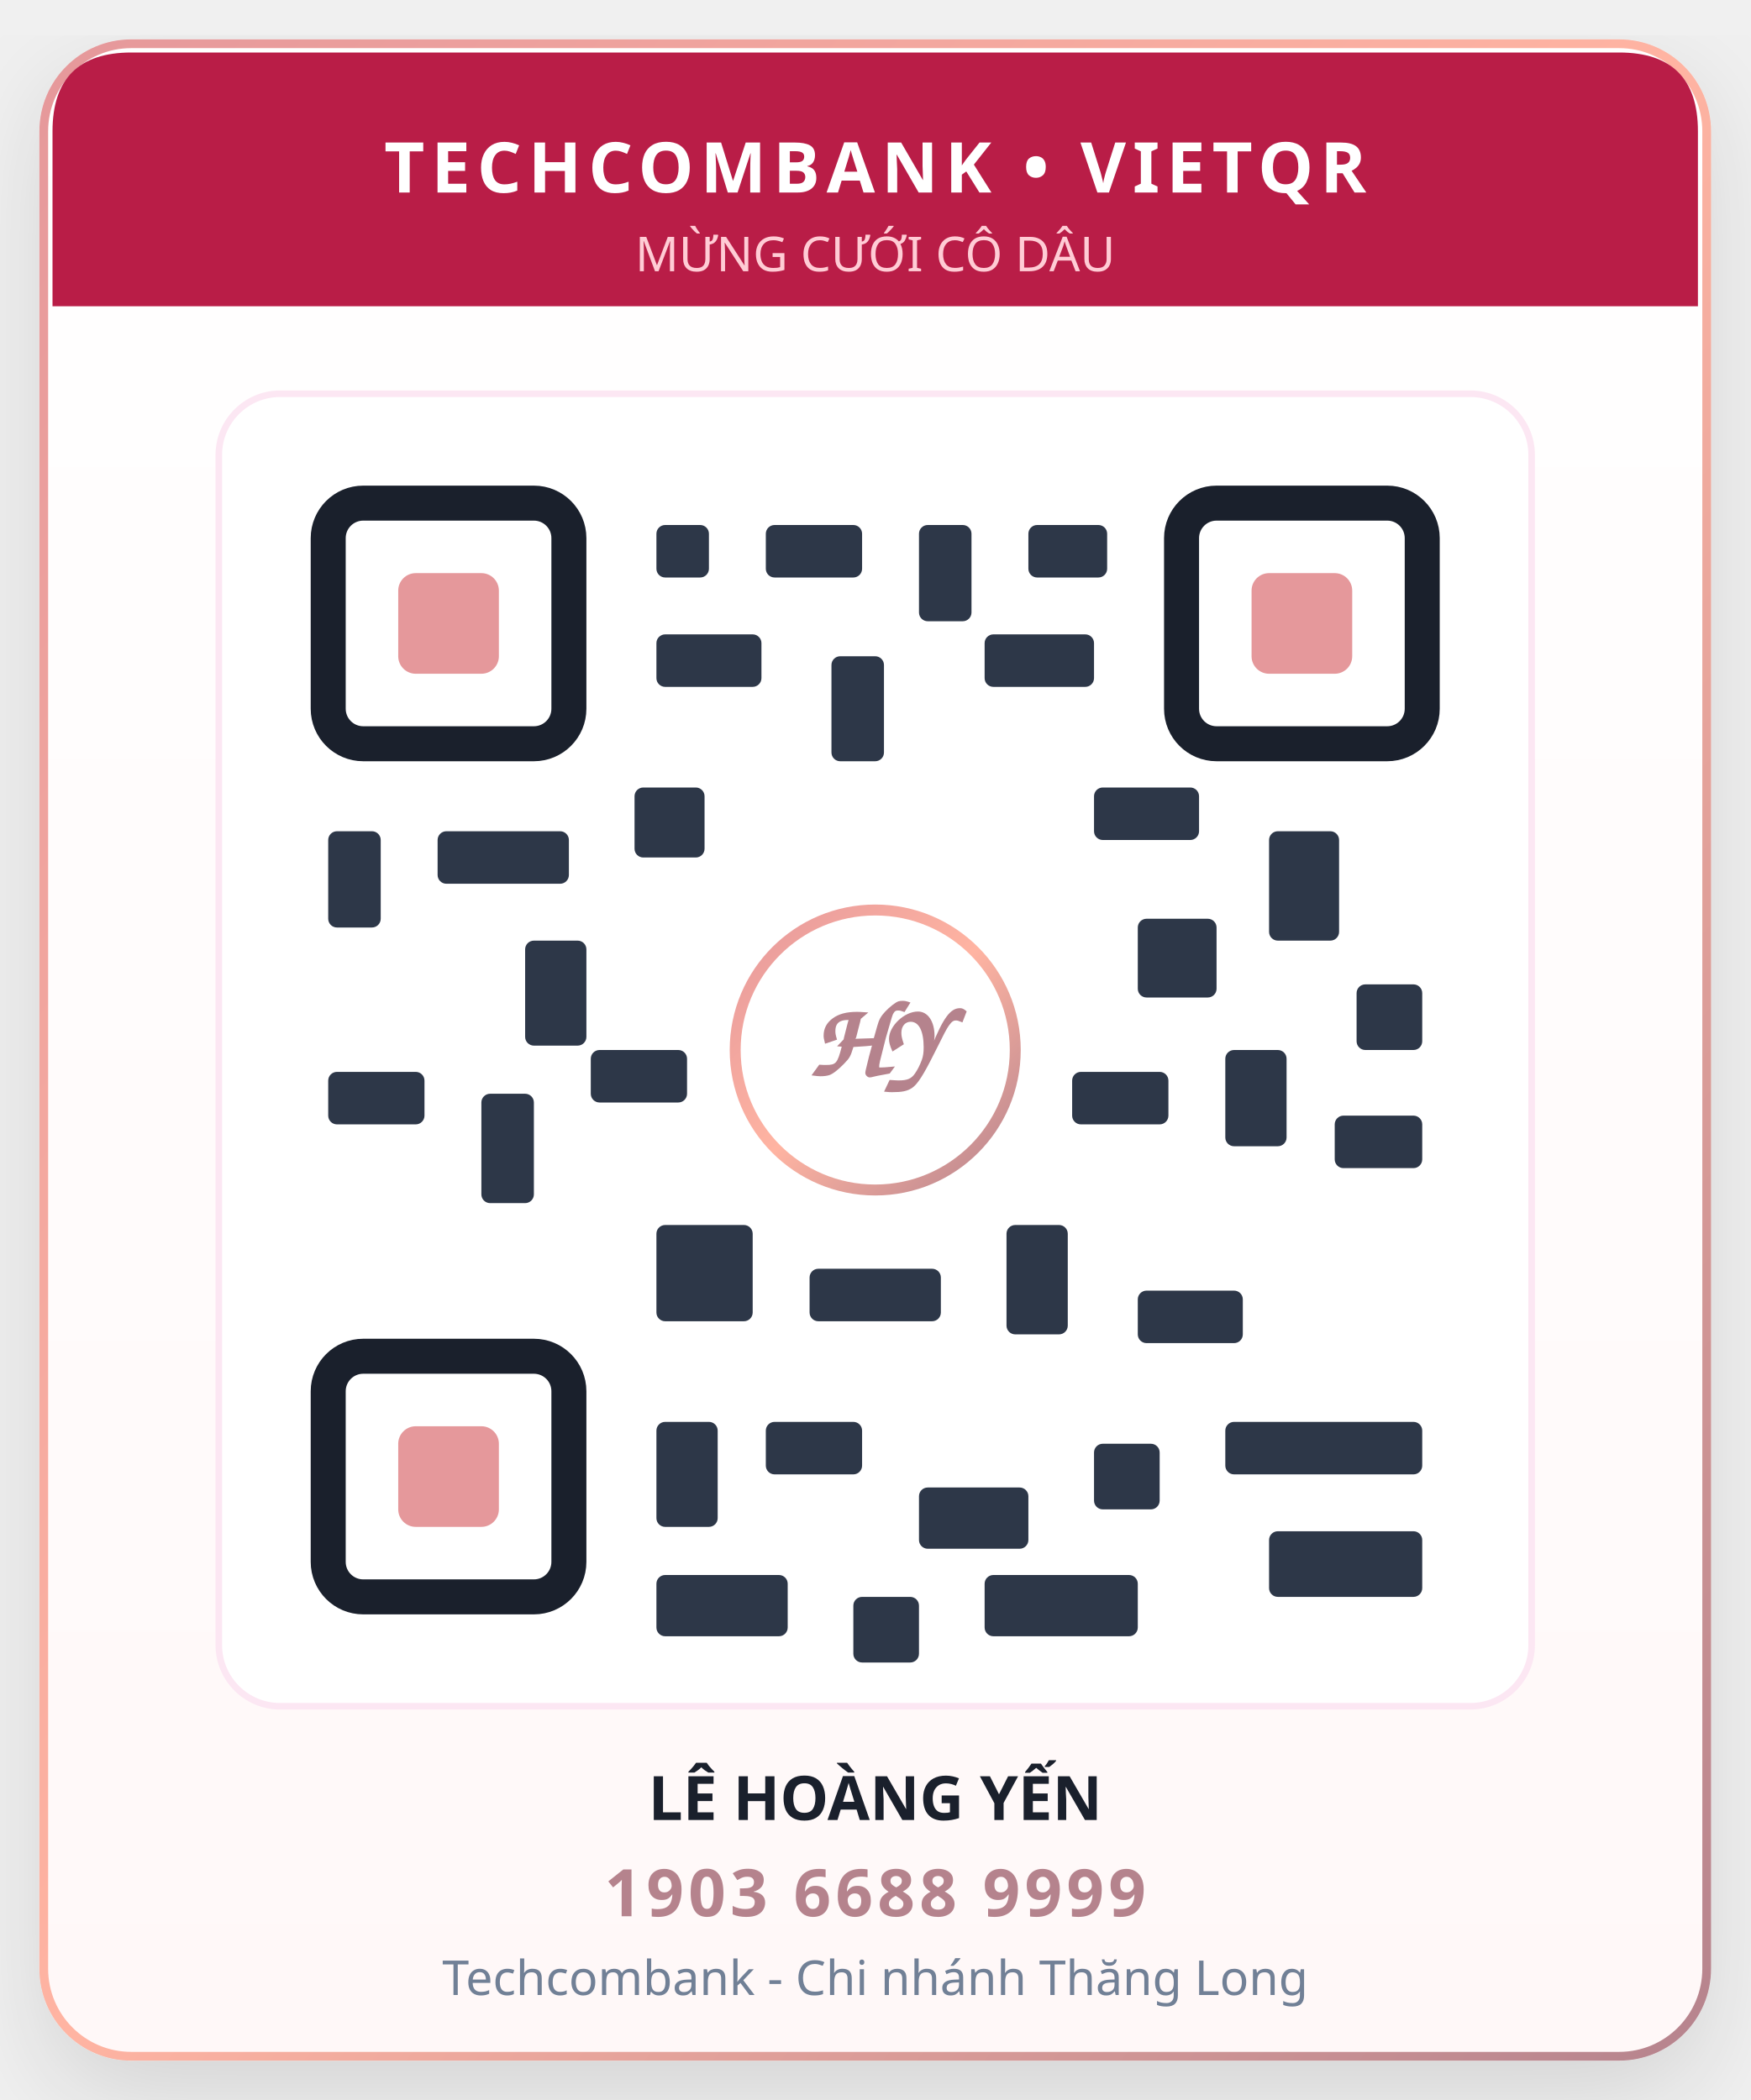
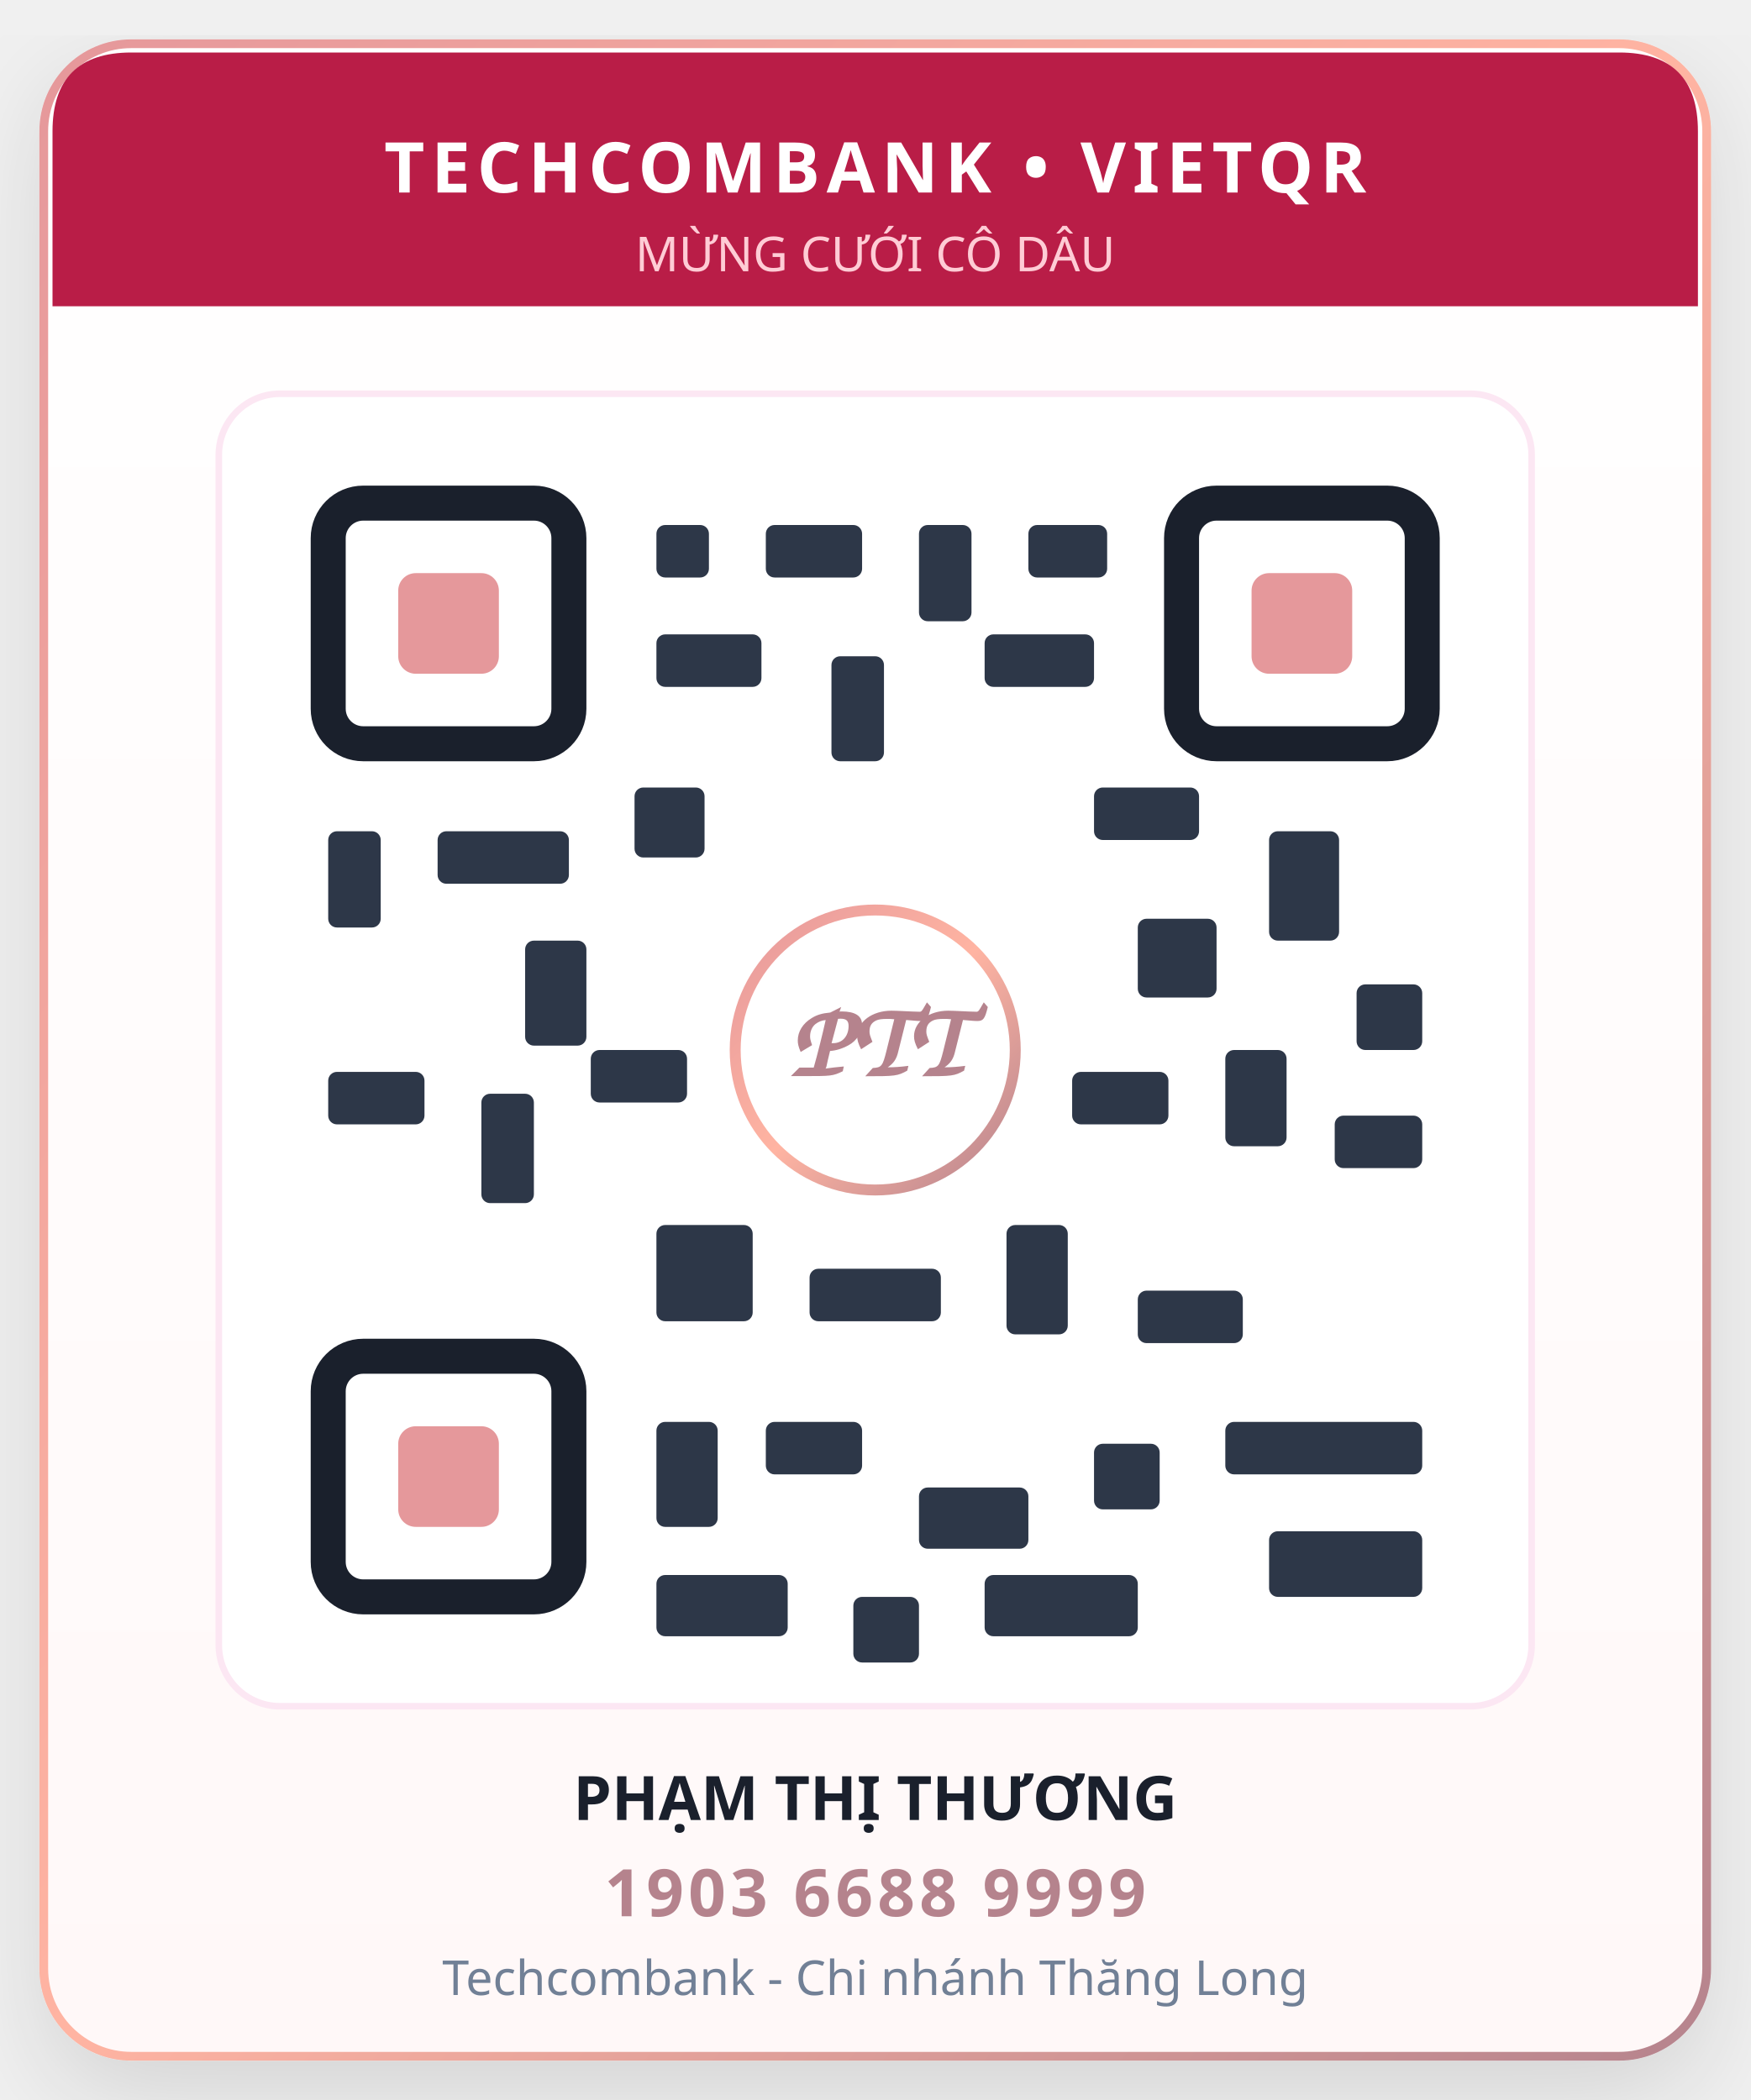
<svg xmlns="http://www.w3.org/2000/svg" viewBox="0 0 400 480" width="100%" height="100%">
  <defs>
    <linearGradient id="roseGoldGrad" x1="0%" y1="0%" x2="100%" y2="100%">
      <stop offset="0%" stop-color="#E5989B" />
      <stop offset="50%" stop-color="#FFB4A2" />
      <stop offset="100%" stop-color="#B5838D" />
    </linearGradient>
    <linearGradient id="cardBg" x1="0%" y1="0%" x2="0%" y2="100%">
      <stop offset="0%" stop-color="#FFFFFF" />
      <stop offset="100%" stop-color="#FFF8F8" />
    </linearGradient>
    <filter id="shadow" x="-10%" y="-10%" width="120%" height="120%">
      <feDropShadow dx="0" dy="8" stdDeviation="12" flood-color="#000000" flood-opacity="0.12" />
    </filter>
  </defs>
  <rect x="10" y="10" width="380" height="460" rx="20" fill="url(#cardBg)" stroke="url(#roseGoldGrad)" stroke-width="2" filter="url(#shadow)" />
  <path d="M 12 30 Q 12 12 30 12 L 370 12 Q 388 12 388 30 L 388 70 L 12 70 Z" fill="#b91d47" />
  <text x="200" y="44" font-family="'Plus Jakarta Sans', sans-serif" font-size="16" font-weight="700" fill="#FFFFFF" text-anchor="middle" letter-spacing="1.5">TECHCOMBANK • VIETQR</text>
  <text x="200" y="62" font-family="'Plus Jakarta Sans', sans-serif" font-size="11" fill="#FFCCD5" text-anchor="middle">MỪNG CƯỚI CÔ DÂU</text>
  <rect x="50" y="90" width="300" height="300" rx="14" fill="#FFFFFF" stroke="#FCE7F3" stroke-width="1.5" />
  <rect x="75" y="115" width="55" height="55" rx="8" fill="none" stroke="#1A202C" stroke-width="8" />
  <rect x="91" y="131" width="23" height="23" rx="4" fill="#E5989B" />
  <rect x="270" y="115" width="55" height="55" rx="8" fill="none" stroke="#1A202C" stroke-width="8" />
  <rect x="286" y="131" width="23" height="23" rx="4" fill="#E5989B" />
  <rect x="75" y="310" width="55" height="55" rx="8" fill="none" stroke="#1A202C" stroke-width="8" />
  <rect x="91" y="326" width="23" height="23" rx="4" fill="#E5989B" />
  <circle cx="200" cy="240" r="32" fill="#FFFFFF" stroke="url(#roseGoldGrad)" stroke-width="2.5" />
-   <text x="200" y="246" font-family="'Alex Brush', cursive" font-size="24" font-weight="bold" fill="#B5838D" text-anchor="middle">HY</text>
+   <text x="200" y="246" font-family="'Alex Brush', cursive" font-size="24" font-weight="bold" fill="#B5838D" text-anchor="middle">PTT</text>
  <g fill="#2D3748">
    <rect x="150" y="120" width="12" height="12" rx="2" />
    <rect x="175" y="120" width="22" height="12" rx="2" />
    <rect x="210" y="120" width="12" height="22" rx="2" />
    <rect x="235" y="120" width="18" height="12" rx="2" />
    <rect x="150" y="145" width="24" height="12" rx="2" />
    <rect x="190" y="150" width="12" height="24" rx="2" />
    <rect x="225" y="145" width="25" height="12" rx="2" />
    <rect x="75" y="190" width="12" height="22" rx="2" />
    <rect x="100" y="190" width="30" height="12" rx="2" />
    <rect x="145" y="180" width="16" height="16" rx="2" />
    <rect x="120" y="215" width="14" height="24" rx="2" />
    <rect x="250" y="180" width="24" height="12" rx="2" />
    <rect x="290" y="190" width="16" height="25" rx="2" />
    <rect x="260" y="210" width="18" height="18" rx="2" />
    <rect x="310" y="225" width="15" height="15" rx="2" />
    <rect x="75" y="245" width="22" height="12" rx="2" />
    <rect x="110" y="250" width="12" height="25" rx="2" />
    <rect x="135" y="240" width="22" height="12" rx="2" />
    <rect x="245" y="245" width="22" height="12" rx="2" />
    <rect x="280" y="240" width="14" height="22" rx="2" />
    <rect x="305" y="255" width="20" height="12" rx="2" />
    <rect x="150" y="280" width="22" height="22" rx="2" />
    <rect x="185" y="290" width="30" height="12" rx="2" />
    <rect x="230" y="280" width="14" height="25" rx="2" />
    <rect x="260" y="295" width="24" height="12" rx="2" />
    <rect x="150" y="325" width="14" height="24" rx="2" />
    <rect x="175" y="325" width="22" height="12" rx="2" />
    <rect x="210" y="340" width="25" height="14" rx="2" />
    <rect x="250" y="330" width="15" height="15" rx="2" />
    <rect x="280" y="325" width="45" height="12" rx="2" />
    <rect x="290" y="350" width="35" height="15" rx="2" />
    <rect x="150" y="360" width="30" height="14" rx="2" />
    <rect x="195" y="365" width="15" height="15" rx="2" />
    <rect x="225" y="360" width="35" height="14" rx="2" />
  </g>
-   <text x="200" y="416" font-family="'Plus Jakarta Sans', sans-serif" font-size="14" font-weight="700" fill="#1A202C" text-anchor="middle">LÊ HOÀNG YẾN</text>
+   <text x="200" y="416" font-family="'Plus Jakarta Sans', sans-serif" font-size="14" font-weight="700" fill="#1A202C" text-anchor="middle">PHẠM THỊ THƯƠNG</text>
  <text x="200" y="438" font-family="'Plus Jakarta Sans', sans-serif" font-size="15" font-weight="800" fill="#B5838D" text-anchor="middle" letter-spacing="1">1903 6688 9999</text>
  <text x="200" y="456" font-family="'Plus Jakarta Sans', sans-serif" font-size="11" fill="#718096" text-anchor="middle">Techcombank - Chi nhánh Thăng Long</text>
</svg>
